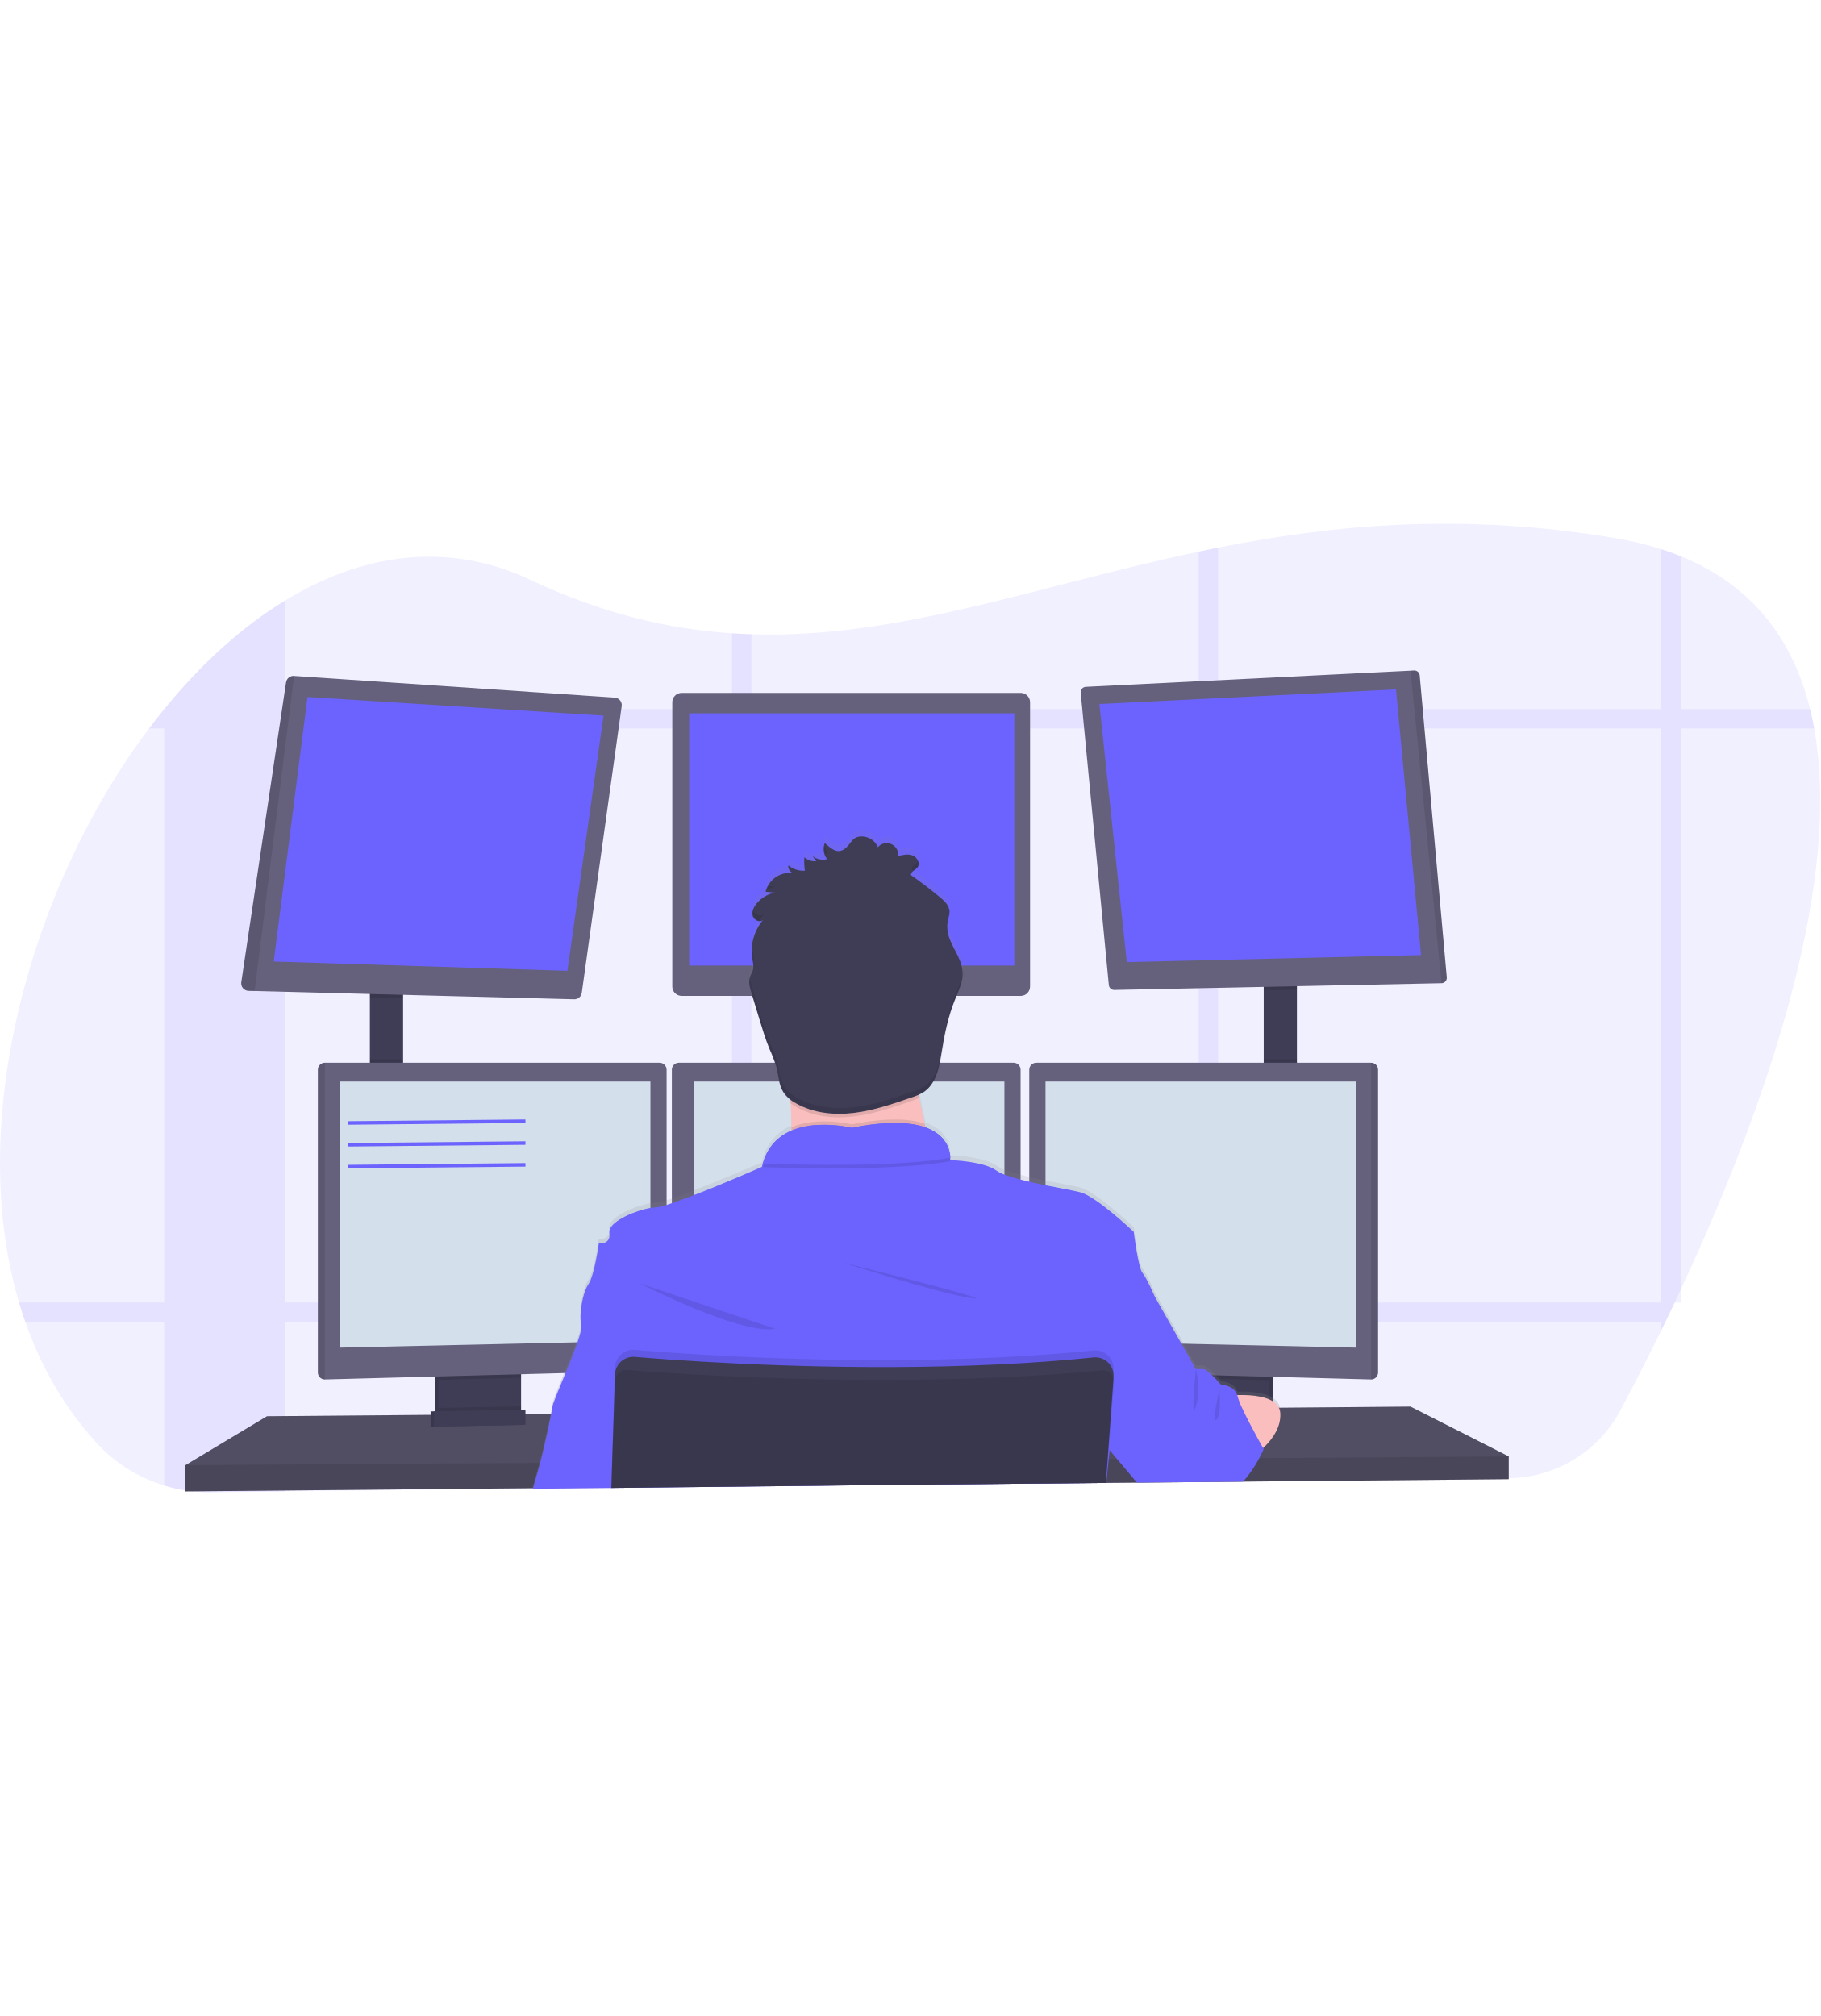
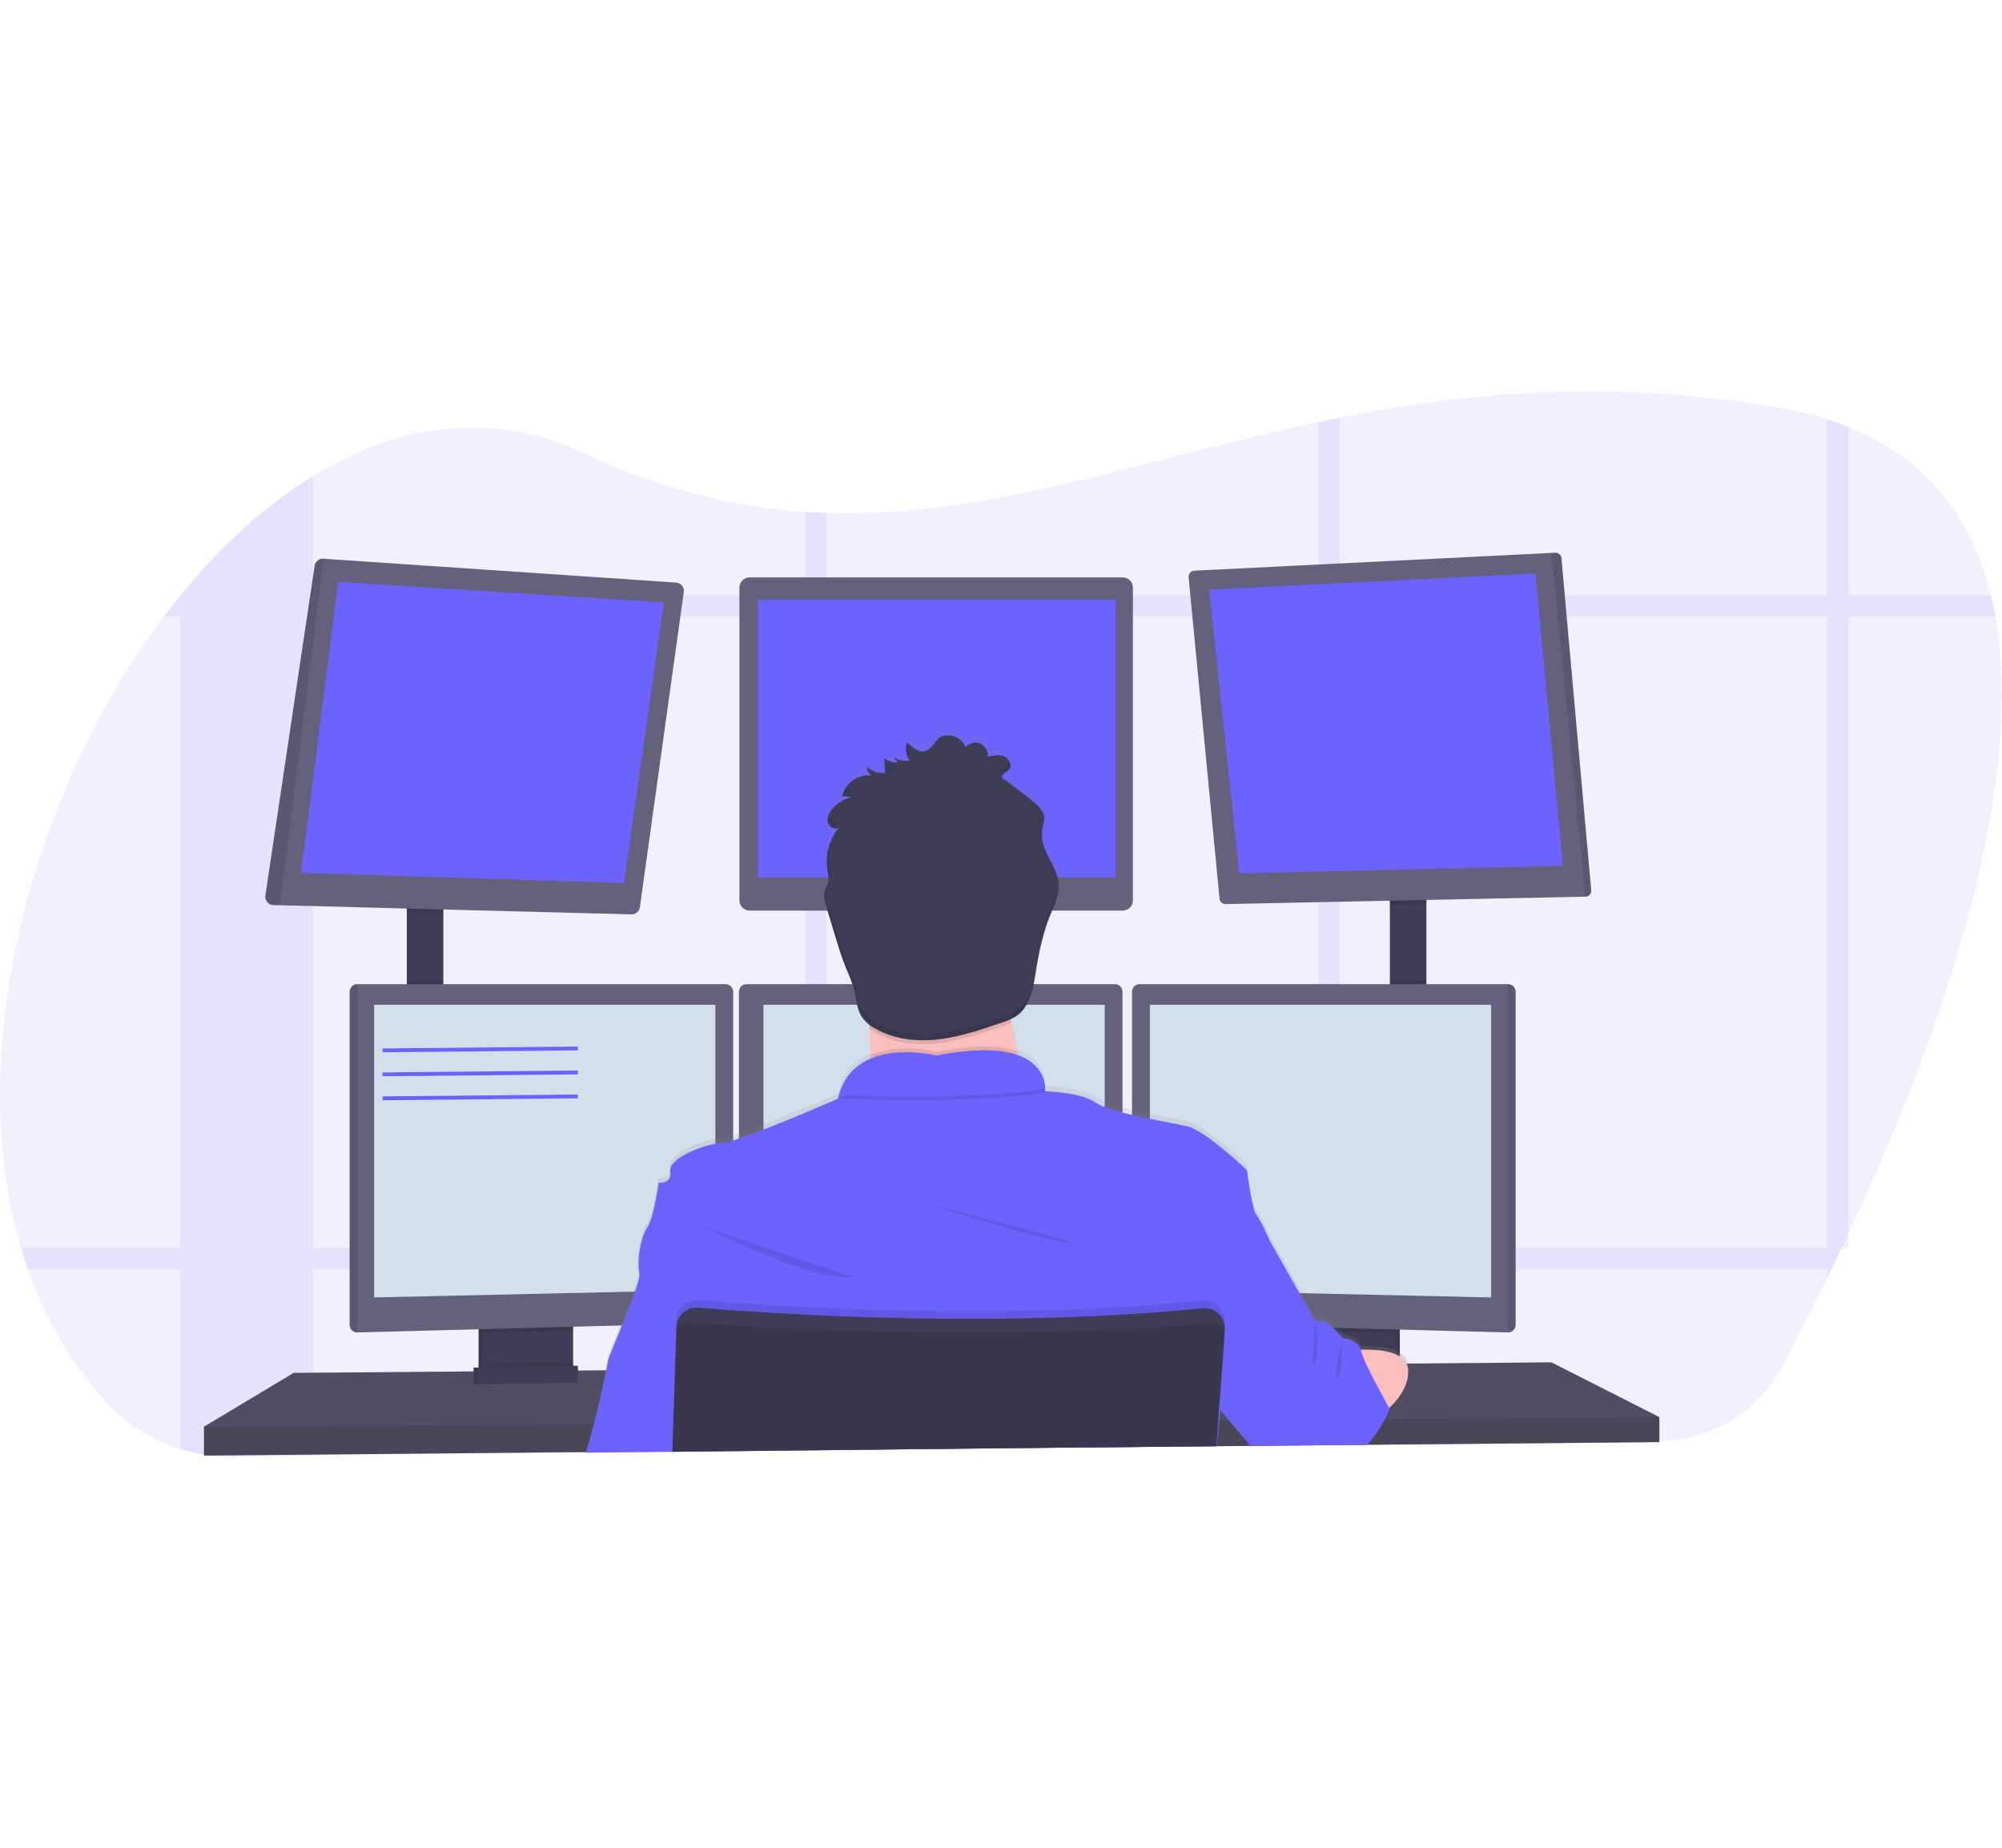
- <svg xmlns="http://www.w3.org/2000/svg" id="59725d3d-bdd8-4af0-9b66-49b8d09410bc" data-name="Layer 1" width="500.32" height="554.17" viewBox="0 0 1041.32 554.17">
+ <svg xmlns="http://www.w3.org/2000/svg" id="59725d3d-bdd8-4af0-9b66-49b8d09410bc" data-name="Layer 1" width="600.32" height="554.17" viewBox="0 0 1041.32 554.17">
  <defs>
    <linearGradient id="dff037aa-d578-4bab-81e7-399360663117" x1="597.75" y1="725.44" x2="597.75" y2="347.69" gradientUnits="userSpaceOnUse">
      <stop offset="0" stop-color="gray" stop-opacity="0.25" />
      <stop offset="0.54" stop-color="gray" stop-opacity="0.12" />
      <stop offset="1" stop-color="gray" stop-opacity="0.1" />
    </linearGradient>
  </defs>
  <path d="M1040.82,611.12q-1.74,3.75-3.47,7.4-2.7,5.67-5.33,11.12c-.78,1.61-1.56,3.19-2.32,4.77-8.6,17.57-16.63,33.11-23.45,45.89A73.21,73.21,0,0,1,942.44,719l-151.65,1.65h-1.6l-13,.14-11.12.12-34.1.37-1.38,0-17.36.19h-.53l-107,1.16-95.51,1-11.11.12-69,.75H429l-44.75.48h-.48l-141.5,1.53-42.33.46a88.07,88.07,0,0,1-26.67-3.82,86.39,86.39,0,0,1-39.09-24.75C116,678.37,102.75,655,93.85,629.64q-1.93-5.49-3.6-11.12C59.44,514.37,97,380,164.6,290.08q4.25-5.64,8.64-11l.07-.08c20.79-25.52,44.1-46.84,68.93-62,44-26.91,92.75-34.49,140.7-11.9,40.57,19.12,78.45,28.11,115.17,30.55,3.71.24,7.42.42,11.11.53,84.23,2.65,163.17-27.7,255.87-47.29,3.69-.78,7.39-1.55,11.12-2.28,66.13-13.16,139.49-20.1,226.73-5.51a189.09,189.09,0,0,1,26.76,6.4q5.77,1.86,11.12,4c41.64,16.94,64.35,48.24,74,87.46q1.37,5.46,2.37,11.11C1134.3,384.41,1084.19,518.23,1040.82,611.12Z" transform="translate(-79.34 -172.91)" fill="#6c63ff" opacity="0.1" />
  <g opacity="0.1">
    <path d="M242.24,217V726.62l-42.33.46a88.07,88.07,0,0,1-26.67-3.82V279h.07C194.1,253.45,217.41,232.13,242.24,217Z" transform="translate(-79.34 -172.91)" fill="#6c63ff" />
    <path d="M1117.24,290.08H164.6q4.25-5.64,8.64-11V279h941.63Q1116.24,284.43,1117.24,290.08Z" transform="translate(-79.34 -172.91)" fill="#6c63ff" />
    <path d="M1040.82,191.51v427h-3.47q-2.7,5.67-5.33,11.12c-.78,1.61-1.56,3.19-2.32,4.77V187.47Q1035.47,189.33,1040.82,191.51Z" transform="translate(-79.34 -172.91)" fill="#6c63ff" />
    <path d="M776.21,186.58V720.83l-11.12.12V188.86C768.78,188.08,772.48,187.31,776.21,186.58Z" transform="translate(-79.34 -172.91)" fill="#6c63ff" />
    <path d="M509.22,236.15V723.73l-11.11.12V235.62C501.82,235.86,505.53,236,509.22,236.15Z" transform="translate(-79.34 -172.91)" fill="#6c63ff" />
    <path d="M1037.35,618.52q-2.7,5.67-5.33,11.12H93.85q-1.93-5.49-3.6-11.12Z" transform="translate(-79.34 -172.91)" fill="#6c63ff" />
  </g>
  <rect x="211.6" y="265.83" width="19" height="57.66" fill="#3f3d56" />
  <rect x="722.93" y="262.83" width="19" height="61" fill="#3f3d56" />
  <polygon points="863.1 533.65 863.1 546.65 711.18 548.05 709.56 548.08 651.82 548.61 650.44 548.63 632.89 548.78 632.37 548.78 525.39 549.77 349.78 551.4 349.63 551.4 304.98 551.82 304.5 551.83 106.1 553.65 106.1 538.65 152.75 510.65 246.35 509.87 248.35 509.86 249.01 509.85 251.01 509.82 295.95 509.45 297.96 509.44 298.6 509.43 300.6 509.42 315.01 509.3 315.39 509.29 350.94 508.99 351.23 508.99 628.63 506.65 635.42 506.6 636.1 506.6 641.28 506.55 678.93 506.24 680.93 506.21 682.78 506.19 683.74 506.19 695.45 506.1 697.77 506.07 700.88 506.05 710.63 505.96 726.1 505.83 728.1 505.81 731.58 505.79 732.23 505.79 806.94 505.15 863.1 533.65" fill="#65617d" />
  <polygon points="863.1 533.65 863.1 546.65 711.18 548.05 709.56 548.08 651.82 548.61 650.44 548.63 632.89 548.78 632.37 548.78 525.39 549.77 349.78 551.4 349.63 551.4 304.98 551.82 304.5 551.83 106.1 553.65 106.1 538.65 152.75 510.65 246.35 509.87 248.35 509.86 249.01 509.85 251.01 509.82 295.95 509.45 297.96 509.44 298.6 509.43 300.6 509.42 315.01 509.3 315.39 509.29 350.94 508.99 351.23 508.99 628.63 506.65 635.42 506.6 636.1 506.6 641.28 506.55 678.93 506.24 680.93 506.21 682.78 506.19 683.74 506.19 695.45 506.1 697.77 506.07 700.88 506.05 710.63 505.96 726.1 505.83 728.1 505.81 731.58 505.79 732.23 505.79 806.94 505.15 863.1 533.65" opacity="0.2" />
  <path d="M375.44,656.57v24.49a6.13,6.13,0,0,1-3.5,5.54,6,6,0,0,1-2.5.6l-34.9.74a6,6,0,0,1-2.7-.57,6.12,6.12,0,0,1-3.57-5.57V656.57Z" transform="translate(-79.34 -172.91)" fill="#3f3d56" />
  <path d="M375.44,656.57v24.49a6.13,6.13,0,0,1-3.5,5.54,6,6,0,0,1-2.5.6l-34.9.74a6,6,0,0,1-2.7-.57,6.12,6.12,0,0,1-3.57-5.57V656.57Z" transform="translate(-79.34 -172.91)" opacity="0.1" />
  <path d="M377.44,656.57v24.49a6.13,6.13,0,0,1-3.5,5.54,6,6,0,0,1-2.5.6l-34.9.74a6,6,0,0,1-2.7-.57,6.12,6.12,0,0,1-3.57-5.57V656.57Z" transform="translate(-79.34 -172.91)" fill="#3f3d56" />
  <rect x="680.93" y="483.66" width="47.17" height="31.5" fill="#3f3d56" />
  <rect x="680.93" y="483.66" width="47.17" height="31.5" opacity="0.1" />
  <rect x="678.93" y="483.66" width="47.17" height="31.5" fill="#3f3d56" />
  <polygon points="230.6 265.82 230.6 271.55 211.6 271.06 211.6 265.82 230.6 265.82" opacity="0.1" />
  <path d="M435,277.31l-22.83,164a4.3,4.3,0,0,1-4.37,3.71L225,440.28l-3.47-.09a4.3,4.3,0,0,1-4.16-4.87L243,263.64a4.3,4.3,0,0,1,4.54-3.63L431,272.43A4.29,4.29,0,0,1,435,277.31Z" transform="translate(-79.34 -172.91)" fill="#65617d" />
  <polygon points="175.93 99.16 156.6 250.49 324.6 255.82 345.26 109.82 175.93 99.16" fill="#6c63ff" />
  <rect x="384.6" y="96.82" width="204.67" height="173.33" rx="5.33" ry="5.33" fill="#65617d" />
  <rect x="394.26" y="108.49" width="186" height="144.33" fill="#6c63ff" />
  <polygon points="741.93 262.82 741.93 266.61 722.93 267 722.93 262.82 741.93 262.82" opacity="0.1" />
  <path d="M907,432.53a3.08,3.08,0,0,1-3,3.28L716.8,439.68a3.08,3.08,0,0,1-3.13-2.79L697.58,269.61a3.08,3.08,0,0,1,2.92-3.37L886.28,257l2-.1a3.07,3.07,0,0,1,3.22,2.8Z" transform="translate(-79.34 -172.91)" fill="#65617d" />
  <polygon points="628.93 103.16 798.6 94.82 812.93 246.82 644.6 250.82 628.93 103.16" fill="#6c63ff" />
  <path d="M907,432.53a3.08,3.08,0,0,1-3,3.28L886.28,257l2-.1a3.07,3.07,0,0,1,3.22,2.8Z" transform="translate(-79.34 -172.91)" opacity="0.1" />
  <path d="M247.57,260,225,440.28l-3.47-.09a4.3,4.3,0,0,1-4.16-4.87L243,263.64A4.3,4.3,0,0,1,247.57,260Z" transform="translate(-79.34 -172.91)" opacity="0.1" />
  <rect x="211.6" y="306.41" width="19" height="17.08" opacity="0.1" />
  <polygon points="298.1 483.65 298.1 488.62 250.93 489.88 250.93 483.65 298.1 483.65" opacity="0.1" />
  <path d="M460.69,485.27v168.2a4,4,0,0,1-3.85,3.95l-191.65,5.1h-.05a4,4,0,0,1-3.95-3.95V485.27a4,4,0,0,1,3.95-3.95h191.6A4,4,0,0,1,460.69,485.27Z" transform="translate(-79.34 -172.91)" fill="#65617d" />
  <path d="M265.19,481.32v181.2h-.05a4,4,0,0,1-3.95-3.95V485.27a4,4,0,0,1,3.95-3.95Z" transform="translate(-79.34 -172.91)" opacity="0.1" />
  <polygon points="194.6 319.15 372.1 319.15 372.1 467.4 194.6 471.4 194.6 319.15" fill="#d4dfec" />
  <rect x="722.93" y="306.41" width="19" height="17.42" opacity="0.1" />
  <polygon points="726.1 483.65 726.1 490.06 678.93 488.8 678.93 483.65 726.1 483.65" opacity="0.1" />
  <path d="M867.69,485.27v173.3a4,4,0,0,1-4,3.95h0L672,657.42a4,4,0,0,1-3.85-3.95V485.27a4,4,0,0,1,3.95-3.95h191.6A4,4,0,0,1,867.69,485.27Z" transform="translate(-79.34 -172.91)" fill="#65617d" />
  <path d="M867.69,485.27v173.3a4,4,0,0,1-4,3.95h0V481.32h0A4,4,0,0,1,867.69,485.27Z" transform="translate(-79.34 -172.91)" opacity="0.1" />
  <polygon points="775.6 319.15 598.1 319.15 598.1 467.4 775.6 471.4 775.6 319.15" fill="#d4dfec" />
  <path d="M663.19,485.27v168.2a4,4,0,0,1-3.85,3.95l-191.65,5.1h0a4,4,0,0,1-4-3.95V485.27a4,4,0,0,1,3.95-3.95h191.6A4,4,0,0,1,663.19,485.27Z" transform="translate(-79.34 -172.91)" fill="#65617d" />
  <polygon points="397.1 319.15 574.6 319.15 574.6 467.4 397.1 471.4 397.1 319.15" fill="#d4dfec" />
  <polygon points="863.1 533.65 863.1 546.65 711.18 548.05 709.56 548.08 651.82 548.61 650.44 548.63 632.89 548.78 632.37 548.78 525.39 549.77 349.78 551.4 349.63 551.4 304.98 551.82 304.5 551.83 106.1 553.65 106.1 538.65 308.61 537.32 309.09 537.32 350.08 537.04 350.27 537.04 633.35 535.17 633.64 535.17 633.81 535.16 634.28 535.16 639.07 535.13 640.53 535.13 715.02 534.63 719.42 534.61 720.4 534.6 863.1 533.65" opacity="0.1" />
  <circle cx="487.26" cy="272.16" r="51.33" fill="#fbbebe" />
  <path d="M383.74,725.09c0-.11.06-.23.1-.35,1-3.59,2.78-9.66,4.11-14.51.17-.6.33-1.19.48-1.75,1.47-5.47,4.33-18.28,5.92-26.27.56-2.81,1-5,1.09-6.1.2-1.69,3.21-8.92,6.62-17.23,2.39-5.84,5-12.22,6.91-17.6a61.38,61.38,0,0,0,2.93-9.85,5.1,5.1,0,0,0,0-2.13,14.69,14.69,0,0,1-.48-3.5v0c-.23-6.2,1.62-16,4.48-20.11,3.5-5,6-23.66,6-23.66s5.18.75,6-3.53a6.15,6.15,0,0,0,.1-1.4,7.41,7.41,0,0,0-.09-1.11c-.89-6.24,14.72-12.88,23.5-14.31a19.67,19.67,0,0,1,3-.28,27.24,27.24,0,0,0,6.25-1.44q1.4-.43,3-1c3.68-1.24,8.08-2.88,12.75-4.68,17.56-6.81,38.82-16,38.82-16,.15-.71.32-1.39.51-2.06a27.71,27.71,0,0,1,16.35-18.93h0c0-.66,0-1.33,0-2,0-3.45-.15-7-.3-10.54,0-.69-.06-1.38-.1-2.07,0-.2,0-.41,0-.61s0-.35,0-.52c0-.7-.07-1.4-.11-2.09l-.18-.14a16.41,16.41,0,0,1-3.9-4.2,15.27,15.27,0,0,1-1.42-3c-1.25-3.39-1.54-7.17-2.38-10.75l-.18-.74a84,84,0,0,0-4-10.58c-2.21-5.42-3.91-11-5.6-16.65q-1.54-5.13-3.11-10.28l-1.58-5.24c-.3-1-.6-2-.83-3v0a13.27,13.27,0,0,1-.26-1.4,0,0,0,0,1,0,0,10,10,0,0,1,.24-4.61,32.09,32.09,0,0,1,1.32-3,7.87,7.87,0,0,0,.5-1.38v0a3,3,0,0,0,.08-.32,5.65,5.65,0,0,0,.11-1.08,18.46,18.46,0,0,0-.52-3.89.07.07,0,0,1,0-.05,2.56,2.56,0,0,0-.05-.27,25.48,25.48,0,0,1-.36-3,28.45,28.45,0,0,1,3.47-15.57l.19-.36a25.22,25.22,0,0,1,1.84-2.78h0c.31-.42.63-.82,1-1.22-1.4,1.34-3.7.75-5-.69a3.61,3.61,0,0,1-.55-.75,3.81,3.81,0,0,1-.23-.45c-.05-.12-.09-.25-.13-.38-.7-2.45.52-5.06,2.12-7.05a18.49,18.49,0,0,1,5.74-4.7h0a3.84,3.84,0,0,1,.4-.21,17.12,17.12,0,0,1,2.64-1.06h0a15.06,15.06,0,0,1,1.63-.44l-3.71-.34-1.5-.14a14.49,14.49,0,0,1,13-10.91h1.08a11.73,11.73,0,0,1,1.57.13,4.44,4.44,0,0,1-2.65-4.33,14.41,14.41,0,0,0,9.19,3.06h.38a30,30,0,0,1-.34-3.27h0a0,0,0,0,1,0,0,0,0,0,0,1,0,0,33.19,33.19,0,0,1,0-4.46,8.44,8.44,0,0,0,6.78,2.26l-2.08-2.9a9.49,9.49,0,0,0,6.56,2.05l.48-.05a7,7,0,0,0,1.19-.23l.09,0c-.19-.24-.36-.49-.53-.75l-.06-.12a9.67,9.67,0,0,1-1-2.09,6.59,6.59,0,0,1-.24-.87h0a8.75,8.75,0,0,1,.45-5.45c3.23,2.7,6.77,6.39,11,3.6s4.37-7.91,11-7.39a10.2,10.2,0,0,1,8.41,6.12,6.75,6.75,0,0,1,7.67-1.75,6.85,6.85,0,0,1,3.88,6.89c2.75-.69,5.71-1.37,8.35-.33s4.34,4.41,2.84,6.66a1.43,1.43,0,0,1-.14.2c-1.23,1.59-3.95,2.46-3.66,4.46l.42.3,1.3.94a.05.05,0,0,1,0,0q7.65,5.52,14.9,11.6c2.48,2.08,5.12,4.58,5.29,7.83a8.64,8.64,0,0,1-.24,2.37h0c-.16.78-.38,1.56-.55,2.34a19.51,19.51,0,0,0-.34,6.05h0c.07.59.16,1.17.27,1.76,1.53,7.73,7.71,14.11,8.32,22l0,.56a17.78,17.78,0,0,1-.07,2.53c-.46,4.8-2.68,9.41-4.48,14-.11.28-.22.56-.32.84-3.47,9-5.47,18.59-7,28.16a100.26,100.26,0,0,1-2,10.09A26.73,26.73,0,0,1,611,492.07a16.22,16.22,0,0,1-3.36,3,18.67,18.67,0,0,1-2.65,1.41s0,0,0,.06c.11.61.2,1.22.31,1.83.06.32.11.64.17,1h0a.14.14,0,0,0,0,.06c.84,4.73,1.8,9.36,2.81,13.76l.51,2.19c12.6,4.55,14.09,13.87,14.18,17.44a9.64,9.64,0,0,1,0,1.43s19,.5,26.5,6a20.34,20.34,0,0,0,4.51,2.3,83,83,0,0,0,9.25,2.89c1.61.42,3.29.83,5,1.23,3,.69,6.18,1.36,9.25,2,8.19,1.65,15.9,3,19.81,4,9.33,2.36,30.67,22.82,30.67,22.82s2.5,20.64,5,23.65,7,13.59,7,13.59l16.54,29.41,7,12.37h4.5c.62,0,1.84.88,3.21,2.1,1.19,1.06,2.51,2.38,3.67,3.58l1.92,2.05,1.2,1.33s7.27.18,9.24,5.93c5.92-.17,13.19.22,18.28,2.5a14.14,14.14,0,0,1,2,1.08,8.68,8.68,0,0,1,4.13,5.66,8.34,8.34,0,0,1,.18,1.44c0,.57,0,1.14,0,1.7-.36,7.57-5.29,13.87-9.82,18.11l.32.57s-.15.36-.44,1c-.08.19-.18.4-.29.64h0c-.59,1.26-1.53,3.15-2.76,5.36a63.31,63.31,0,0,1-9.57,13.17l-.29.3-57.74.53-.17-.2L719.87,708l-5.57-6.64-.17-.21-.16,1.59-.54,5.3-1.3,12.81-.07.64,0,.17-.15,1.48.11-1.48h-.29l-107,1L429.11,724.6l0,.84h-.14l0-.84-44.75.48Z" transform="translate(-79.34 -172.91)" fill="url(#dff037aa-d578-4bab-81e7-399360663117)" />
  <path d="M617.94,550.07s-99.5,12-90,0c3.44-4.34,4.39-17.2,4.2-31.85-.06-4.45-.22-9.06-.45-13.65-1.1-22-3.75-43.5-3.75-43.5s87-41,77-8.5c-4,13.13-2.69,31.57.35,48.88.89,5.05,1.92,10,3,14.7A344.67,344.67,0,0,0,617.94,550.07Z" transform="translate(-79.34 -172.91)" fill="#fbbebe" />
  <path d="M617.94,550.07s-99.5,12-90,0c3.44-4.34,4.39-17.2,4.2-31.85,15.17-6.48,34.47-1.65,34.47-1.65,20.32-4.05,33.35-3.26,41.68-.42A344.67,344.67,0,0,0,617.94,550.07Z" transform="translate(-79.34 -172.91)" opacity="0.1" />
  <path d="M429.08,725.44l0-.84,175.62-1.91,107-1H712l-.11,1.48.15-1.48h.19l0-.17,1.37-13.45.52-5.09.16-1.59.14-1.33,6.18-20.61,6.18-20.58,5.2-17.33,7.94-26.48s-4.5-10.5-7-13.5-5-23.5-5-23.5-21.34-20.33-30.67-22.67c-3.91-1-11.63-2.33-19.83-4-3.07-.62-6.22-1.28-9.25-2-1.71-.39-3.39-.8-5-1.21a87.91,87.91,0,0,1-9.25-2.86,20.7,20.7,0,0,1-4.5-2.29c-7.35-5.39-25.77-6-26.48-6h0a.42.42,0,0,1,0-.07v-.09a10.26,10.26,0,0,0,0-1.26c0-.4,0-.87-.09-1.4,0-.16,0-.33-.07-.5-.05-.36-.11-.74-.2-1.14a5,5,0,0,0-.12-.53,17.21,17.21,0,0,0-1.25-3.49c-.07-.16-.16-.33-.24-.49a18.25,18.25,0,0,0-1.7-2.63c-.13-.17-.27-.35-.42-.52a19.58,19.58,0,0,0-2.72-2.64c-.27-.21-.55-.43-.84-.63a4.67,4.67,0,0,0-.51-.36l-.89-.58-.83-.48c-.73-.4-1.5-.79-2.34-1.16-.26-.12-.54-.23-.82-.34s-.72-.28-1.09-.42l-.06,0L608,518c-.57-.19-1.15-.36-1.76-.53l-.93-.24-1-.23-1-.21c-1-.2-2.07-.38-3.19-.52l-1.14-.14-1.17-.12-1.21-.1-1.72-.1-2-.07a124.68,124.68,0,0,0-26.24,2.79,72.27,72.27,0,0,0-18.26-1.68l-.87,0-1,.06-.64,0-1.29.12c-.43,0-.87.09-1.3.15s-.88.11-1.31.18l-.66.11c-.65.11-1.31.23-2,.37q-.33.06-.66.15c-.87.19-1.74.42-2.6.68-.43.12-.86.26-1.29.41-.22.06-.43.14-.64.22l-.64.23-.63.25-.75.3c-.38.16-.75.33-1.12.51-.21.09-.42.19-.62.3s-.41.2-.6.31a27.75,27.75,0,0,0-6.21,4.38l-.51.49-.5.51c-.17.17-.33.35-.49.53a23.82,23.82,0,0,0-1.82,2.25c-.16.21-.31.42-.46.64a26.69,26.69,0,0,0-1.72,2.92c-.13.24-.25.49-.37.73a32.7,32.7,0,0,0-2,5.25q-.28,1-.51,2S494,550.24,476.44,557c-4.67,1.8-9.07,3.43-12.75,4.66-1.07.36-2.07.69-3,1a26.7,26.7,0,0,1-6.25,1.44,19.67,19.67,0,0,0-3,.28c-8.07,1.31-21.9,7-23.41,12.71a3.69,3.69,0,0,0-.1,1.4s0,.07,0,.11c1,7-6,6-6,6s-2.5,18.5-6,23.5c-2.53,3.6-4.26,11.63-4.48,17.69v0a19.61,19.61,0,0,0,.44,5.63c0,.05,0,.1,0,.14.4,1.34-.56,5-2.19,9.69-1.77,5.15-4.35,11.55-6.83,17.59-3.74,9.12-7.26,17.4-7.48,19.22-.09.81-.35,2.26-.71,4.13-1.46,7.62-4.7,22.13-6.3,28-1.19,4.38-2.92,10.38-4.11,14.5,0,.12-.07.24-.1.35L429,724.6l0,.84h.14Z" transform="translate(-79.34 -172.91)" fill="#6c63ff" />
  <path d="M445.44,607.57s57,29.5,77.5,26Z" transform="translate(-79.34 -172.91)" opacity="0.1" />
  <path d="M561.44,595.57s55.5,18,74,20.5S561.44,595.57,561.44,595.57Z" transform="translate(-79.34 -172.91)" opacity="0.1" />
  <path d="M623,537.65c-29,5.34-83.6,4.19-107.2,3.38,8.65-31,50.83-20.46,50.83-20.46C618.84,510.15,622.84,531.77,623,537.65Z" transform="translate(-79.34 -172.91)" opacity="0.1" />
  <path d="M623,535.65c-29,5.34-83.6,4.19-107.2,3.38,8.65-31,50.83-20.46,50.83-20.46C618.84,508.15,622.84,529.77,623,535.65Z" transform="translate(-79.34 -172.91)" fill="#6c63ff" />
  <path d="M776.94,672.32s34.16-5.25,34.83,9.75-17.42,25.48-17.42,25.48Z" transform="translate(-79.34 -172.91)" fill="#fbbebe" />
  <path d="M605.29,501.45a47,47,0,0,1-4.5,1.74c-10.78,3.72-21.65,7.47-33,8.83s-23.26.16-33.16-5.5a28.77,28.77,0,0,1-3-1.95c-1.1-22-3.75-43.5-3.75-43.5s87-41,77-8.5C600.9,465.7,602.25,484.14,605.29,501.45Z" transform="translate(-79.34 -172.91)" opacity="0.1" />
  <path d="M552.52,364.84a9.47,9.47,0,0,1-8.32-1.75l2.08,2.89a8.47,8.47,0,0,1-6.78-2.25,34.08,34.08,0,0,0,.32,7.75,14.52,14.52,0,0,1-9.56-3,4.42,4.42,0,0,0,2.64,4.31,14.34,14.34,0,0,0-15.6,10.71l5.22.48a18.47,18.47,0,0,0-10.44,6.37c-1.6,2-2.82,4.56-2.12,7s4.08,4,5.92,2.26a27.94,27.94,0,0,0-6.1,22.79,14.47,14.47,0,0,1,.46,5.26c-.33,1.65-1.37,3.08-1.89,4.69-1,2.92-.05,6.09.84,9l4.69,15.42c1.7,5.57,3.39,11.15,5.61,16.54a82.08,82.08,0,0,1,4,10.51c1.26,4.84,1.31,10.14,4,14.37a19.93,19.93,0,0,0,7.18,6.33c9.89,5.66,21.84,6.86,33.16,5.5s22.18-5.11,32.95-8.83a31,31,0,0,0,6.84-3c7.45-4.88,9.11-14.86,10.5-23.65,1.55-9.8,3.62-19.58,7.29-28.8,2.18-5.49,5-11.06,4.52-16.94-.61-7.81-6.79-14.14-8.32-21.82a19,19,0,0,1,.07-7.77,17.66,17.66,0,0,0,.79-4.7c-.17-3.22-2.81-5.7-5.29-7.77Q609.11,380,600.52,374c-.29-2,2.43-2.86,3.66-4.44,1.74-2.23-.06-5.77-2.7-6.81s-5.6-.36-8.35.33a6.59,6.59,0,0,0-11.55-5.11,10.2,10.2,0,0,0-8.42-6.08c-6.63-.52-6.76,4.55-11,7.34s-7.74-.89-11-3.57A9.28,9.28,0,0,0,552.52,364.84Z" transform="translate(-79.34 -172.91)" fill="#3f3d56" />
  <path d="M802.27,702.32s-.89,2.12-2.53,5.19a69,69,0,0,1-9,13.17l-.27.29-1.62,0-57.74.53-1.38,0-.17-.2-11.2-13.29L714.14,703l-.17-.21-.36-.42-.2-.24-.26-.31-8.21-9.74,3-12.5,5.11-21.06.13-.51,1-4,.71-3,2.38-9.78,8.16-33.65,14.5,7.5,15.29,27,8.21,14.5h4.5c.85,0,2.8,1.64,4.76,3.53.7.67,1.4,1.38,2,2,1.78,1.84,3.19,3.42,3.19,3.42s7.29.16,9.25,5.9a7,7,0,0,1,.25.85,40.3,40.3,0,0,0,2.53,6.56c1.29,2.81,2.91,6,4.55,9.19,3.05,5.85,6.15,11.42,7.29,13.44l.14.25Z" transform="translate(-79.34 -172.91)" fill="#6c63ff" />
  <path d="M716.37,657.17l-.1,1.43v.1l-.17,2.3-1.33,18.51-1.61,22.3-.46,6.28-1,13.44v.17l-107,1L429.11,724.6l0,.84h-.14l0-.84v-.28l.45-14.36.86-28.06.74-23.79.07-2.37a10.53,10.53,0,0,1,11.42-10.17c4.72.4,10.85.89,18.18,1.41l3,.22c42.33,2.94,120.56,6.74,199.5,2,1.66-.09,3.33-.19,5-.31,12.24-.77,24.47-1.76,36.58-3a10.53,10.53,0,0,1,11.6,11.23Z" transform="translate(-79.34 -172.91)" opacity="0.1" />
  <path d="M429.08,725.44l0-.84,175.62-1.91,107-1H712v-.17l1-13.44.43-6,1.64-22.61,1.29-17.9,0-.44a10.62,10.62,0,0,0-.11-2.47.3.3,0,0,0,0-.1,10.39,10.39,0,0,0-2-4.64,10.54,10.54,0,0,0-9.42-4c-12.11,1.24-24.34,2.23-36.58,3-1.67.12-3.34.22-5,.31-78.94,4.69-157.17.89-199.5-2l-3-.22c-7.33-.52-13.46-1-18.18-1.41a10.54,10.54,0,0,0-11.24,8.53,11,11,0,0,0-.18,1.64l-.68,22.16L429.54,710l-.44,14.36v.28l0,.84Z" transform="translate(-79.34 -172.91)" fill="#3f3d56" />
  <path d="M716.67,664.18l-1.23,15.33-1.83,22.85-.46,5.72-1,12.81-.06.64v.17h0l-.15,1.48.11-1.48h-.29l-107,1L429.11,724.6v-.28l.49-14.36,1-28.06.64-18.65A6.36,6.36,0,0,1,434.3,658a6.25,6.25,0,0,1,3.78-.9c2.1.17,4.68.37,7.69.59,4.89.36,10.92.78,17.94,1.22,13,.82,29.31,1.7,48,2.42,52,2,122.2,2.67,188.88-3.17,3-.26,6.1-.55,9.13-.84a6.26,6.26,0,0,1,3.48.66,5.16,5.16,0,0,1,.86.54,6.14,6.14,0,0,1,2,2.46,3.56,3.56,0,0,1,.25.61A6.28,6.28,0,0,1,716.67,664.18Z" transform="translate(-79.34 -172.91)" opacity="0.1" />
  <path d="M377.44,677.87v3.19a6.13,6.13,0,0,1-3.5,5.54l-40.1.77a6.12,6.12,0,0,1-3.57-5.57v-3Z" transform="translate(-79.34 -172.91)" opacity="0.1" />
  <polygon points="298.6 515.57 246.35 516.57 246.35 507.9 298.6 506.9 298.6 515.57" fill="#3f3d56" />
  <polygon points="298.6 515.57 246.35 516.57 246.35 507.9 298.6 506.9 298.6 515.57" opacity="0.1" />
  <polygon points="300.6 515.57 248.35 516.57 248.35 507.9 300.6 506.9 300.6 515.57" fill="#3f3d56" />
  <g opacity="0.1">
    <path d="M552.93,361.56a9.75,9.75,0,0,1-1.89-4.34,9.49,9.49,0,0,0,.42,4.6A9,9,0,0,0,552.93,361.56Z" transform="translate(-79.34 -172.91)" />
    <path d="M540.23,368.2a35.12,35.12,0,0,1-.37-3.7c0,1.23,0,2.47,0,3.71Z" transform="translate(-79.34 -172.91)" />
    <path d="M621.73,401.57a18.34,18.34,0,0,1,.36-2.65,18,18,0,0,0,.8-4.69,6.16,6.16,0,0,0-.16-1.06c-.17.92-.44,1.84-.64,2.75A19.14,19.14,0,0,0,621.73,401.57Z" transform="translate(-79.34 -172.91)" />
    <path d="M600.93,370.67l1.09.79a19.71,19.71,0,0,0,2.57-2.22,3.67,3.67,0,0,0,.38-3.64,3,3,0,0,1-.38.64C603.36,367.82,600.64,368.69,600.93,370.67Z" transform="translate(-79.34 -172.91)" />
    <path d="M518.76,380.29a12.32,12.32,0,0,0-.87,2.28,18.16,18.16,0,0,1,5-1.89Z" transform="translate(-79.34 -172.91)" />
    <path d="M532.55,369.41a14.83,14.83,0,0,1-1.88-1.23,4.25,4.25,0,0,0,.09,1.18A11.86,11.86,0,0,1,532.55,369.41Z" transform="translate(-79.34 -172.91)" />
    <path d="M630.32,428.33c-.41,4.85-2.67,9.52-4.5,14.12-3.67,9.22-5.74,19-7.29,28.81-1.39,8.79-3,18.77-10.5,23.64a30,30,0,0,1-6.83,3c-10.78,3.73-21.65,7.47-33,8.83s-23.26.17-33.16-5.49a20,20,0,0,1-7.18-6.33c-2.67-4.23-2.72-9.53-4-14.37a82.21,82.21,0,0,0-4-10.52c-2.21-5.38-3.91-11-5.6-16.53q-2.35-7.71-4.69-15.43a28.81,28.81,0,0,1-1.14-4.75c-.39,2.56.37,5.24,1.14,7.75q2.34,7.73,4.69,15.43c1.69,5.57,3.39,11.15,5.6,16.53a82.21,82.21,0,0,1,4,10.52c1.26,4.84,1.31,10.14,4,14.37a20,20,0,0,0,7.18,6.33c9.9,5.66,21.84,6.85,33.16,5.49s22.18-5.1,33-8.83a30,30,0,0,0,6.83-3c7.45-4.87,9.11-14.85,10.5-23.64,1.55-9.81,3.62-19.59,7.29-28.81,2.18-5.48,5-11.05,4.52-16.94C630.34,428.45,630.32,428.39,630.32,428.33Z" transform="translate(-79.34 -172.91)" />
    <path d="M510.63,424.46s0-.07,0-.11a14,14,0,0,0-.46-5.25,26.59,26.59,0,0,1-.39-3.32,27.35,27.35,0,0,0,.39,6.32C510.33,422.88,510.51,423.67,510.63,424.46Z" transform="translate(-79.34 -172.91)" />
    <path d="M513.68,400a27.74,27.74,0,0,1,2.61-3.67c-1.83,1.75-5.21.19-5.92-2.24a5.83,5.83,0,0,0,0,3A4.39,4.39,0,0,0,513.68,400Z" transform="translate(-79.34 -172.91)" />
  </g>
  <path d="M763.44,656.57s3.17,11.5,0,21.5S763.44,656.57,763.44,656.57Z" transform="translate(-79.34 -172.91)" opacity="0.1" />
  <path d="M776.94,668.3s1.33,14.6-1.67,17.19S776.94,668.3,776.94,668.3Z" transform="translate(-79.34 -172.91)" opacity="0.1" />
  <line x1="198.99" y1="342.86" x2="300.6" y2="341.86" fill="none" stroke="#6c63ff" stroke-miterlimit="10" stroke-width="2" />
  <line x1="198.99" y1="355.33" x2="300.6" y2="354.34" fill="none" stroke="#6c63ff" stroke-miterlimit="10" stroke-width="2" />
  <line x1="198.99" y1="367.81" x2="300.6" y2="366.81" fill="none" stroke="#6c63ff" stroke-miterlimit="10" stroke-width="2" />
</svg>
